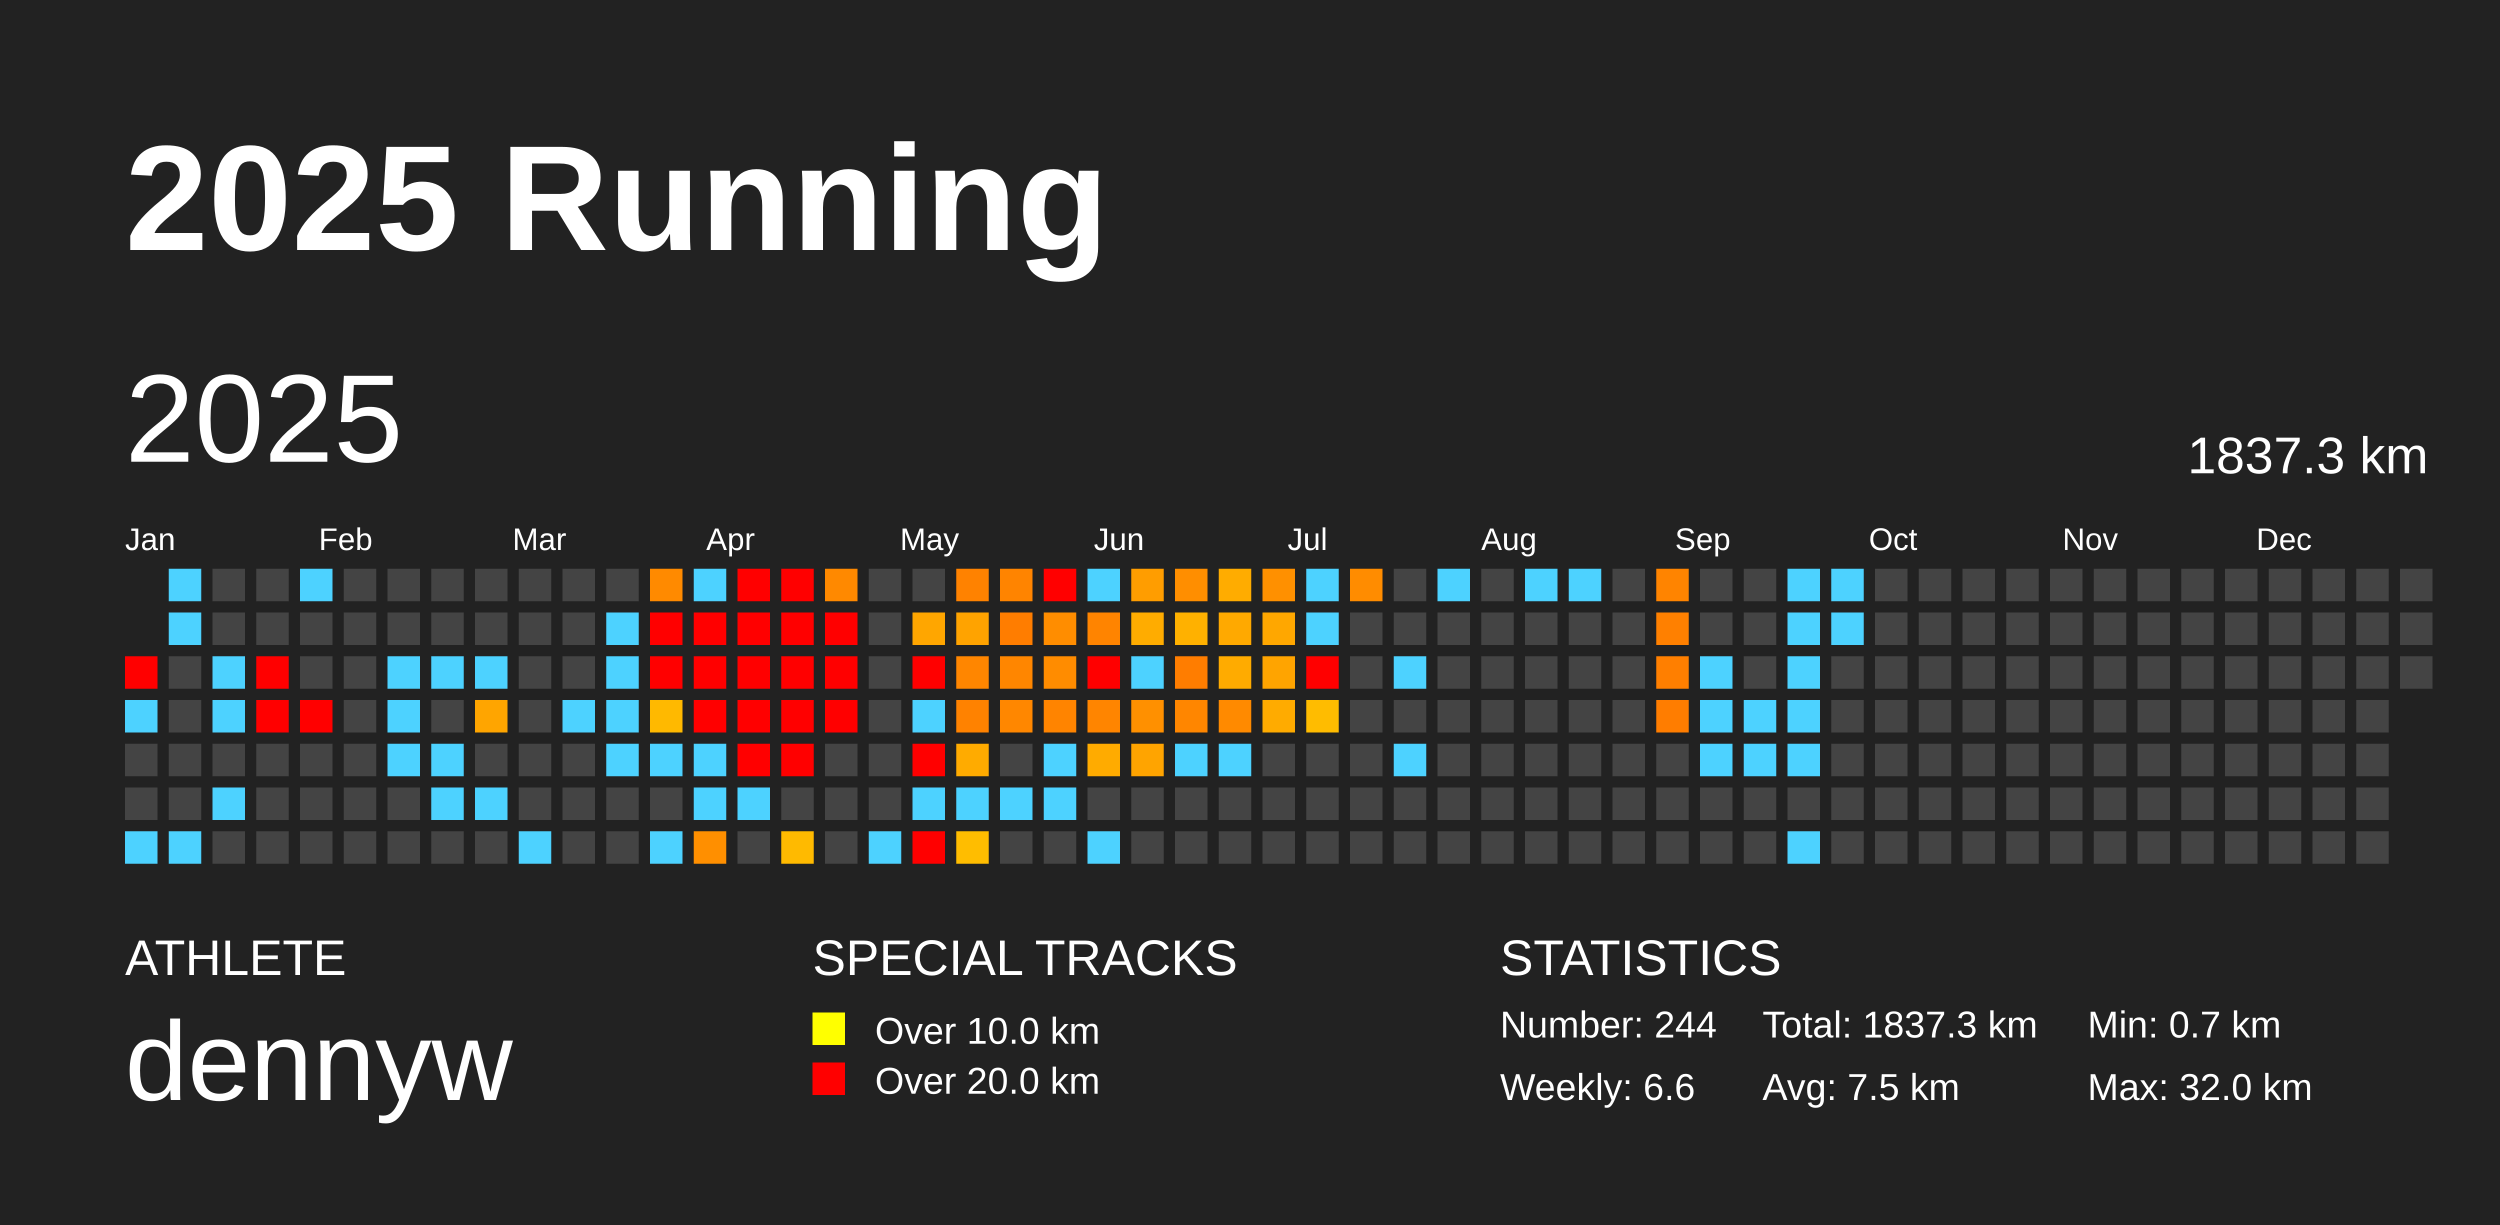
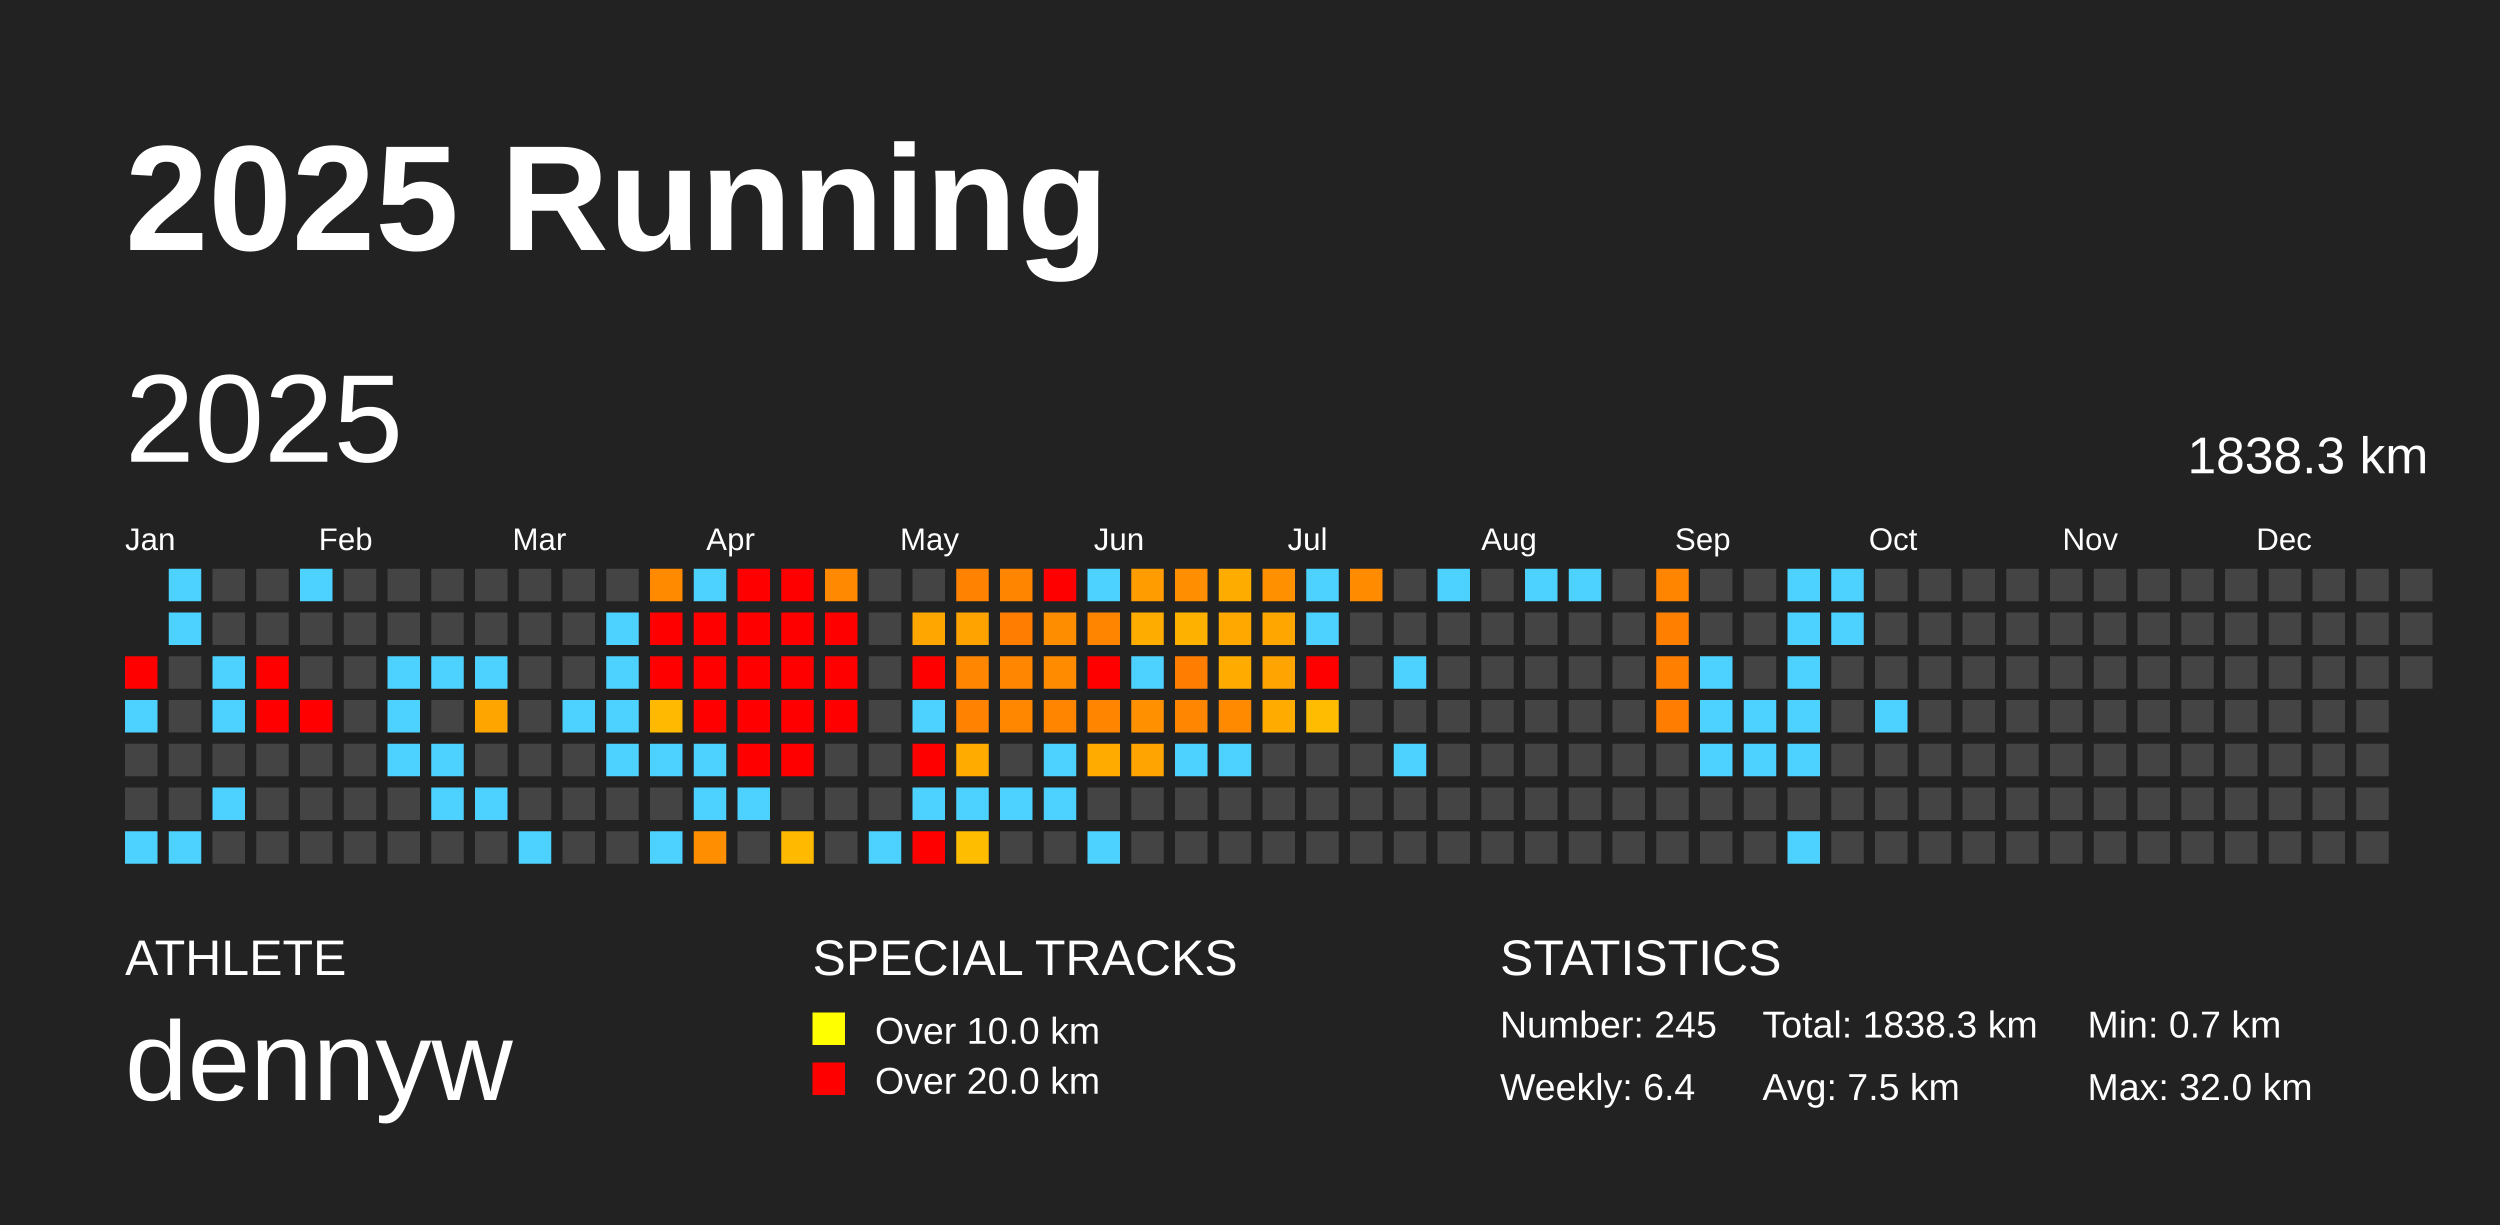
<svg xmlns="http://www.w3.org/2000/svg" baseProfile="full" height="98mm" version="1.1" viewBox="0,0,200,98" width="200mm">
  <defs />
  <rect fill="#222222" height="98" width="200" x="0" y="0" />
  <text fill="#FFFFFF" style="font-size:12px; font-family:Arial; font-weight:bold;" x="10" y="20">2025 Running</text>
  <text fill="#FFFFFF" style="font-size:4px; font-family:Arial" x="10" y="78">ATHLETE</text>
  <text fill="#FFFFFF" style="font-size:9px; font-family:Arial" x="10" y="88">dennyw</text>
  <text fill="#FFFFFF" style="font-size:4px; font-family:Arial" x="65" y="78">SPECIAL TRACKS</text>
  <rect fill="yellow" height="2.6" width="2.6" x="65" y="81" />
  <text fill="#FFFFFF" style="font-size:3px; font-family:Arial" x="70" y="83.5">Over 10.0 km</text>
  <rect fill="red" height="2.6" width="2.6" x="65" y="85" />
  <text fill="#FFFFFF" style="font-size:3px; font-family:Arial" x="70" y="87.5">Over 20.0 km</text>
  <text fill="#FFFFFF" style="font-size:4px; font-family:Arial" x="120" y="78">STATISTICS</text>
-   <text fill="#FFFFFF" style="font-size:3px; font-family:Arial" x="120" y="83">Number: 244</text>
-   <text fill="#FFFFFF" style="font-size:3px; font-family:Arial" x="120" y="88">Weekly: 6.6</text>
-   <text fill="#FFFFFF" style="font-size:3px; font-family:Arial" x="141" y="83">Total: 1837.3 km</text>
+   <text fill="#FFFFFF" style="font-size:3px; font-family:Arial" x="120" y="83">Number: 245</text>
+   <text fill="#FFFFFF" style="font-size:3px; font-family:Arial" x="120" y="88">Weekly: 6.4</text>
+   <text fill="#FFFFFF" style="font-size:3px; font-family:Arial" x="141" y="83">Total: 1838.3 km</text>
  <text fill="#FFFFFF" style="font-size:3px; font-family:Arial" x="141" y="88">Avg: 7.5 km</text>
  <text fill="#FFFFFF" style="font-size:3px; font-family:Arial" x="167" y="83">Min: 0.7 km</text>
  <text fill="#FFFFFF" style="font-size:3px; font-family:Arial" x="167" y="88">Max: 32.0 km</text>
  <text dominant-baseline="hanging" fill="#FFFFFF" style="font-size:10.0px; font-family:Arial;" x="10" y="30">2025</text>
-   <text dominant-baseline="hanging" fill="#FFFFFF" style="font-size:4.125px; font-family:Arial;" x="175" y="35">1837.3 km</text>
+   <text dominant-baseline="hanging" fill="#FFFFFF" style="font-size:4.125px; font-family:Arial;" x="175" y="35">1838.3 km</text>
  <text fill="#FFFFFF" style="font-size:2.5px; font-family:Arial" x="10.0" y="44">Jan</text>
  <text fill="#FFFFFF" style="font-size:2.5px; font-family:Arial" x="25.5" y="44">Feb</text>
  <text fill="#FFFFFF" style="font-size:2.5px; font-family:Arial" x="41.0" y="44">Mar</text>
  <text fill="#FFFFFF" style="font-size:2.5px; font-family:Arial" x="56.5" y="44">Apr</text>
  <text fill="#FFFFFF" style="font-size:2.5px; font-family:Arial" x="72.0" y="44">May</text>
  <text fill="#FFFFFF" style="font-size:2.5px; font-family:Arial" x="87.5" y="44">Jun</text>
  <text fill="#FFFFFF" style="font-size:2.5px; font-family:Arial" x="103.0" y="44">Jul</text>
  <text fill="#FFFFFF" style="font-size:2.5px; font-family:Arial" x="118.5" y="44">Aug</text>
  <text fill="#FFFFFF" style="font-size:2.5px; font-family:Arial" x="134.0" y="44">Sep</text>
  <text fill="#FFFFFF" style="font-size:2.5px; font-family:Arial" x="149.5" y="44">Oct</text>
  <text fill="#FFFFFF" style="font-size:2.5px; font-family:Arial" x="165.0" y="44">Nov</text>
  <text fill="#FFFFFF" style="font-size:2.5px; font-family:Arial" x="180.5" y="44">Dec</text>
  <rect fill="red" height="2.6" width="2.6" x="10.0" y="52.5" />
  <rect fill="#4dd2ff" height="2.6" width="2.6" x="10.0" y="56.0" />
  <rect fill="#444444" height="2.6" width="2.6" x="10.0" y="59.5" />
  <rect fill="#444444" height="2.6" width="2.6" x="10.0" y="63.0" />
  <rect fill="#4dd2ff" height="2.6" width="2.6" x="10.0" y="66.5" />
  <rect fill="#4dd2ff" height="2.6" width="2.6" x="13.5" y="45.5" />
  <rect fill="#4dd2ff" height="2.6" width="2.6" x="13.5" y="49.0" />
  <rect fill="#444444" height="2.6" width="2.6" x="13.5" y="52.5" />
  <rect fill="#444444" height="2.6" width="2.6" x="13.5" y="56.0" />
  <rect fill="#444444" height="2.6" width="2.6" x="13.5" y="59.5" />
  <rect fill="#444444" height="2.6" width="2.6" x="13.5" y="63.0" />
  <rect fill="#4dd2ff" height="2.6" width="2.6" x="13.5" y="66.5" />
  <rect fill="#444444" height="2.6" width="2.6" x="17.0" y="45.5" />
  <rect fill="#444444" height="2.6" width="2.6" x="17.0" y="49.0" />
  <rect fill="#4dd2ff" height="2.6" width="2.6" x="17.0" y="52.5" />
  <rect fill="#4dd2ff" height="2.6" width="2.6" x="17.0" y="56.0" />
  <rect fill="#444444" height="2.6" width="2.6" x="17.0" y="59.5" />
  <rect fill="#4dd2ff" height="2.6" width="2.6" x="17.0" y="63.0" />
  <rect fill="#444444" height="2.6" width="2.6" x="17.0" y="66.5" />
  <rect fill="#444444" height="2.6" width="2.6" x="20.5" y="45.5" />
  <rect fill="#444444" height="2.6" width="2.6" x="20.5" y="49.0" />
  <rect fill="red" height="2.6" width="2.6" x="20.5" y="52.5" />
  <rect fill="red" height="2.6" width="2.6" x="20.5" y="56.0" />
  <rect fill="#444444" height="2.6" width="2.6" x="20.5" y="59.5" />
  <rect fill="#444444" height="2.6" width="2.6" x="20.5" y="63.0" />
  <rect fill="#444444" height="2.6" width="2.6" x="20.5" y="66.5" />
  <rect fill="#4dd2ff" height="2.6" width="2.6" x="24.0" y="45.5" />
  <rect fill="#444444" height="2.6" width="2.6" x="24.0" y="49.0" />
  <rect fill="#444444" height="2.6" width="2.6" x="24.0" y="52.5" />
  <rect fill="red" height="2.6" width="2.6" x="24.0" y="56.0" />
  <rect fill="#444444" height="2.6" width="2.6" x="24.0" y="59.5" />
  <rect fill="#444444" height="2.6" width="2.6" x="24.0" y="63.0" />
  <rect fill="#444444" height="2.6" width="2.6" x="24.0" y="66.5" />
  <rect fill="#444444" height="2.6" width="2.6" x="27.5" y="45.5" />
  <rect fill="#444444" height="2.6" width="2.6" x="27.5" y="49.0" />
  <rect fill="#444444" height="2.6" width="2.6" x="27.5" y="52.5" />
  <rect fill="#444444" height="2.6" width="2.6" x="27.5" y="56.0" />
  <rect fill="#444444" height="2.6" width="2.6" x="27.5" y="59.5" />
  <rect fill="#444444" height="2.6" width="2.6" x="27.5" y="63.0" />
  <rect fill="#444444" height="2.6" width="2.6" x="27.5" y="66.5" />
  <rect fill="#444444" height="2.6" width="2.6" x="31.0" y="45.5" />
  <rect fill="#444444" height="2.6" width="2.6" x="31.0" y="49.0" />
  <rect fill="#4dd2ff" height="2.6" width="2.6" x="31.0" y="52.5" />
  <rect fill="#4dd2ff" height="2.6" width="2.6" x="31.0" y="56.0" />
  <rect fill="#4dd2ff" height="2.6" width="2.6" x="31.0" y="59.5" />
  <rect fill="#444444" height="2.6" width="2.6" x="31.0" y="63.0" />
  <rect fill="#444444" height="2.6" width="2.6" x="31.0" y="66.5" />
  <rect fill="#444444" height="2.6" width="2.6" x="34.5" y="45.5" />
  <rect fill="#444444" height="2.6" width="2.6" x="34.5" y="49.0" />
  <rect fill="#4dd2ff" height="2.6" width="2.6" x="34.5" y="52.5" />
  <rect fill="#444444" height="2.6" width="2.6" x="34.5" y="56.0" />
  <rect fill="#4dd2ff" height="2.6" width="2.6" x="34.5" y="59.5" />
  <rect fill="#4dd2ff" height="2.6" width="2.6" x="34.5" y="63.0" />
  <rect fill="#444444" height="2.6" width="2.6" x="34.5" y="66.5" />
  <rect fill="#444444" height="2.6" width="2.6" x="38.0" y="45.5" />
  <rect fill="#444444" height="2.6" width="2.6" x="38.0" y="49.0" />
  <rect fill="#4dd2ff" height="2.6" width="2.6" x="38.0" y="52.5" />
  <rect fill="#ffa500" height="2.6" width="2.6" x="38.0" y="56.0" />
  <rect fill="#444444" height="2.6" width="2.6" x="38.0" y="59.5" />
  <rect fill="#4dd2ff" height="2.6" width="2.6" x="38.0" y="63.0" />
  <rect fill="#444444" height="2.6" width="2.6" x="38.0" y="66.5" />
  <rect fill="#444444" height="2.6" width="2.6" x="41.5" y="45.5" />
  <rect fill="#444444" height="2.6" width="2.6" x="41.5" y="49.0" />
  <rect fill="#444444" height="2.6" width="2.6" x="41.5" y="52.5" />
  <rect fill="#444444" height="2.6" width="2.6" x="41.5" y="56.0" />
  <rect fill="#444444" height="2.6" width="2.6" x="41.5" y="59.5" />
  <rect fill="#444444" height="2.6" width="2.6" x="41.5" y="63.0" />
  <rect fill="#4dd2ff" height="2.6" width="2.6" x="41.5" y="66.5" />
  <rect fill="#444444" height="2.6" width="2.6" x="45.0" y="45.5" />
  <rect fill="#444444" height="2.6" width="2.6" x="45.0" y="49.0" />
  <rect fill="#444444" height="2.6" width="2.6" x="45.0" y="52.5" />
  <rect fill="#4dd2ff" height="2.6" width="2.6" x="45.0" y="56.0" />
  <rect fill="#444444" height="2.6" width="2.6" x="45.0" y="59.5" />
  <rect fill="#444444" height="2.6" width="2.6" x="45.0" y="63.0" />
  <rect fill="#444444" height="2.6" width="2.6" x="45.0" y="66.5" />
  <rect fill="#444444" height="2.6" width="2.6" x="48.5" y="45.5" />
  <rect fill="#4dd2ff" height="2.6" width="2.6" x="48.5" y="49.0" />
  <rect fill="#4dd2ff" height="2.6" width="2.6" x="48.5" y="52.5" />
  <rect fill="#4dd2ff" height="2.6" width="2.6" x="48.5" y="56.0" />
  <rect fill="#4dd2ff" height="2.6" width="2.6" x="48.5" y="59.5" />
  <rect fill="#444444" height="2.6" width="2.6" x="48.5" y="63.0" />
  <rect fill="#444444" height="2.6" width="2.6" x="48.5" y="66.5" />
  <rect fill="#ff8a00" height="2.6" width="2.6" x="52.0" y="45.5" />
  <rect fill="red" height="2.6" width="2.6" x="52.0" y="49.0" />
  <rect fill="red" height="2.6" width="2.6" x="52.0" y="52.5" />
  <rect fill="#ffb900" height="2.6" width="2.6" x="52.0" y="56.0" />
  <rect fill="#4dd2ff" height="2.6" width="2.6" x="52.0" y="59.5" />
  <rect fill="#444444" height="2.6" width="2.6" x="52.0" y="63.0" />
  <rect fill="#4dd2ff" height="2.6" width="2.6" x="52.0" y="66.5" />
  <rect fill="#4dd2ff" height="2.6" width="2.6" x="55.5" y="45.5" />
  <rect fill="red" height="2.6" width="2.6" x="55.5" y="49.0" />
  <rect fill="red" height="2.6" width="2.6" x="55.5" y="52.5" />
  <rect fill="red" height="2.6" width="2.6" x="55.5" y="56.0" />
  <rect fill="#4dd2ff" height="2.6" width="2.6" x="55.5" y="59.5" />
  <rect fill="#4dd2ff" height="2.6" width="2.6" x="55.5" y="63.0" />
  <rect fill="#ff8f00" height="2.6" width="2.6" x="55.5" y="66.5" />
  <rect fill="red" height="2.6" width="2.6" x="59.0" y="45.5" />
  <rect fill="red" height="2.6" width="2.6" x="59.0" y="49.0" />
  <rect fill="red" height="2.6" width="2.6" x="59.0" y="52.5" />
  <rect fill="red" height="2.6" width="2.6" x="59.0" y="56.0" />
  <rect fill="red" height="2.6" width="2.6" x="59.0" y="59.5" />
  <rect fill="#4dd2ff" height="2.6" width="2.6" x="59.0" y="63.0" />
  <rect fill="#444444" height="2.6" width="2.6" x="59.0" y="66.5" />
  <rect fill="red" height="2.6" width="2.6" x="62.5" y="45.5" />
  <rect fill="red" height="2.6" width="2.6" x="62.5" y="49.0" />
  <rect fill="red" height="2.6" width="2.6" x="62.5" y="52.5" />
  <rect fill="red" height="2.6" width="2.6" x="62.5" y="56.0" />
  <rect fill="red" height="2.6" width="2.6" x="62.5" y="59.5" />
  <rect fill="#444444" height="2.6" width="2.6" x="62.5" y="63.0" />
  <rect fill="#ffba00" height="2.6" width="2.6" x="62.5" y="66.5" />
  <rect fill="#ff8900" height="2.6" width="2.6" x="66.0" y="45.5" />
  <rect fill="red" height="2.6" width="2.6" x="66.0" y="49.0" />
  <rect fill="red" height="2.6" width="2.6" x="66.0" y="52.5" />
  <rect fill="red" height="2.6" width="2.6" x="66.0" y="56.0" />
  <rect fill="#444444" height="2.6" width="2.6" x="66.0" y="59.5" />
  <rect fill="#444444" height="2.6" width="2.6" x="66.0" y="63.0" />
  <rect fill="#444444" height="2.6" width="2.6" x="66.0" y="66.5" />
  <rect fill="#444444" height="2.6" width="2.6" x="69.5" y="45.5" />
  <rect fill="#444444" height="2.6" width="2.6" x="69.5" y="49.0" />
  <rect fill="#444444" height="2.6" width="2.6" x="69.5" y="52.5" />
  <rect fill="#444444" height="2.6" width="2.6" x="69.5" y="56.0" />
  <rect fill="#444444" height="2.6" width="2.6" x="69.5" y="59.5" />
  <rect fill="#444444" height="2.6" width="2.6" x="69.5" y="63.0" />
  <rect fill="#4dd2ff" height="2.6" width="2.6" x="69.5" y="66.5" />
  <rect fill="#444444" height="2.6" width="2.6" x="73.0" y="45.5" />
  <rect fill="#ffa600" height="2.6" width="2.6" x="73.0" y="49.0" />
  <rect fill="red" height="2.6" width="2.6" x="73.0" y="52.5" />
  <rect fill="#4dd2ff" height="2.6" width="2.6" x="73.0" y="56.0" />
  <rect fill="red" height="2.6" width="2.6" x="73.0" y="59.5" />
  <rect fill="#4dd2ff" height="2.6" width="2.6" x="73.0" y="63.0" />
  <rect fill="red" height="2.6" width="2.6" x="73.0" y="66.5" />
  <rect fill="#ff8200" height="2.6" width="2.6" x="76.5" y="45.5" />
  <rect fill="#ffa300" height="2.6" width="2.6" x="76.5" y="49.0" />
  <rect fill="#ff8600" height="2.6" width="2.6" x="76.5" y="52.5" />
  <rect fill="#ff8200" height="2.6" width="2.6" x="76.5" y="56.0" />
  <rect fill="#ffab00" height="2.6" width="2.6" x="76.5" y="59.5" />
  <rect fill="#4dd2ff" height="2.6" width="2.6" x="76.5" y="63.0" />
  <rect fill="#ffbd00" height="2.6" width="2.6" x="76.5" y="66.5" />
  <rect fill="#ff8400" height="2.6" width="2.6" x="80.0" y="45.5" />
  <rect fill="#ff7d00" height="2.6" width="2.6" x="80.0" y="49.0" />
  <rect fill="#ff8600" height="2.6" width="2.6" x="80.0" y="52.5" />
  <rect fill="#ff8700" height="2.6" width="2.6" x="80.0" y="56.0" />
  <rect fill="#444444" height="2.6" width="2.6" x="80.0" y="59.5" />
  <rect fill="#4dd2ff" height="2.6" width="2.6" x="80.0" y="63.0" />
  <rect fill="#444444" height="2.6" width="2.6" x="80.0" y="66.5" />
  <rect fill="red" height="2.6" width="2.6" x="83.5" y="45.5" />
  <rect fill="#ff8d00" height="2.6" width="2.6" x="83.5" y="49.0" />
  <rect fill="#ff8c00" height="2.6" width="2.6" x="83.5" y="52.5" />
  <rect fill="#ff8400" height="2.6" width="2.6" x="83.5" y="56.0" />
  <rect fill="#4dd2ff" height="2.6" width="2.6" x="83.5" y="59.5" />
  <rect fill="#4dd2ff" height="2.6" width="2.6" x="83.5" y="63.0" />
  <rect fill="#444444" height="2.6" width="2.6" x="83.5" y="66.5" />
  <rect fill="#4dd2ff" height="2.6" width="2.6" x="87.0" y="45.5" />
  <rect fill="#ff8400" height="2.6" width="2.6" x="87.0" y="49.0" />
  <rect fill="red" height="2.6" width="2.6" x="87.0" y="52.5" />
  <rect fill="#ff8500" height="2.6" width="2.6" x="87.0" y="56.0" />
  <rect fill="#ffab00" height="2.6" width="2.6" x="87.0" y="59.5" />
  <rect fill="#444444" height="2.6" width="2.6" x="87.0" y="63.0" />
  <rect fill="#4dd2ff" height="2.6" width="2.6" x="87.0" y="66.5" />
  <rect fill="#ff9d00" height="2.6" width="2.6" x="90.5" y="45.5" />
  <rect fill="#ffac00" height="2.6" width="2.6" x="90.5" y="49.0" />
  <rect fill="#4dd2ff" height="2.6" width="2.6" x="90.5" y="52.5" />
  <rect fill="#ff9000" height="2.6" width="2.6" x="90.5" y="56.0" />
  <rect fill="#ffa400" height="2.6" width="2.6" x="90.5" y="59.5" />
  <rect fill="#444444" height="2.6" width="2.6" x="90.5" y="63.0" />
  <rect fill="#444444" height="2.6" width="2.6" x="90.5" y="66.5" />
  <rect fill="#ff8e00" height="2.6" width="2.6" x="94.0" y="45.5" />
  <rect fill="#ffb100" height="2.6" width="2.6" x="94.0" y="49.0" />
  <rect fill="#ff7d00" height="2.6" width="2.6" x="94.0" y="52.5" />
  <rect fill="#ff8600" height="2.6" width="2.6" x="94.0" y="56.0" />
  <rect fill="#4dd2ff" height="2.6" width="2.6" x="94.0" y="59.5" />
  <rect fill="#444444" height="2.6" width="2.6" x="94.0" y="63.0" />
  <rect fill="#444444" height="2.6" width="2.6" x="94.0" y="66.5" />
  <rect fill="#ffac00" height="2.6" width="2.6" x="97.5" y="45.5" />
  <rect fill="#ffa900" height="2.6" width="2.6" x="97.5" y="49.0" />
  <rect fill="#ffab00" height="2.6" width="2.6" x="97.5" y="52.5" />
  <rect fill="#ff8a00" height="2.6" width="2.6" x="97.5" y="56.0" />
  <rect fill="#4dd2ff" height="2.6" width="2.6" x="97.5" y="59.5" />
  <rect fill="#444444" height="2.6" width="2.6" x="97.5" y="63.0" />
  <rect fill="#444444" height="2.6" width="2.6" x="97.5" y="66.5" />
  <rect fill="#ff9000" height="2.6" width="2.6" x="101.0" y="45.5" />
  <rect fill="#ffa700" height="2.6" width="2.6" x="101.0" y="49.0" />
  <rect fill="#ffa400" height="2.6" width="2.6" x="101.0" y="52.5" />
  <rect fill="#ffab00" height="2.6" width="2.6" x="101.0" y="56.0" />
  <rect fill="#444444" height="2.6" width="2.6" x="101.0" y="59.5" />
  <rect fill="#444444" height="2.6" width="2.6" x="101.0" y="63.0" />
  <rect fill="#444444" height="2.6" width="2.6" x="101.0" y="66.5" />
  <rect fill="#4dd2ff" height="2.6" width="2.6" x="104.5" y="45.5" />
  <rect fill="#4dd2ff" height="2.6" width="2.6" x="104.5" y="49.0" />
  <rect fill="red" height="2.6" width="2.6" x="104.5" y="52.5" />
  <rect fill="#ffbc00" height="2.6" width="2.6" x="104.5" y="56.0" />
  <rect fill="#444444" height="2.6" width="2.6" x="104.5" y="59.5" />
  <rect fill="#444444" height="2.6" width="2.6" x="104.5" y="63.0" />
  <rect fill="#444444" height="2.6" width="2.6" x="104.5" y="66.5" />
  <rect fill="#ff8c00" height="2.6" width="2.6" x="108.0" y="45.5" />
  <rect fill="#444444" height="2.6" width="2.6" x="108.0" y="49.0" />
  <rect fill="#444444" height="2.6" width="2.6" x="108.0" y="52.5" />
  <rect fill="#444444" height="2.6" width="2.6" x="108.0" y="56.0" />
  <rect fill="#444444" height="2.6" width="2.6" x="108.0" y="59.5" />
  <rect fill="#444444" height="2.6" width="2.6" x="108.0" y="63.0" />
  <rect fill="#444444" height="2.6" width="2.6" x="108.0" y="66.5" />
  <rect fill="#444444" height="2.6" width="2.6" x="111.5" y="45.5" />
  <rect fill="#444444" height="2.6" width="2.6" x="111.5" y="49.0" />
  <rect fill="#4dd2ff" height="2.6" width="2.6" x="111.5" y="52.5" />
  <rect fill="#444444" height="2.6" width="2.6" x="111.5" y="56.0" />
  <rect fill="#4dd2ff" height="2.6" width="2.6" x="111.5" y="59.5" />
  <rect fill="#444444" height="2.6" width="2.6" x="111.5" y="63.0" />
  <rect fill="#444444" height="2.6" width="2.6" x="111.5" y="66.5" />
  <rect fill="#4dd2ff" height="2.6" width="2.6" x="115.0" y="45.5" />
  <rect fill="#444444" height="2.6" width="2.6" x="115.0" y="49.0" />
  <rect fill="#444444" height="2.6" width="2.6" x="115.0" y="52.5" />
  <rect fill="#444444" height="2.6" width="2.6" x="115.0" y="56.0" />
  <rect fill="#444444" height="2.6" width="2.6" x="115.0" y="59.5" />
  <rect fill="#444444" height="2.6" width="2.6" x="115.0" y="63.0" />
  <rect fill="#444444" height="2.6" width="2.6" x="115.0" y="66.5" />
  <rect fill="#444444" height="2.6" width="2.6" x="118.5" y="45.5" />
  <rect fill="#444444" height="2.6" width="2.6" x="118.5" y="49.0" />
  <rect fill="#444444" height="2.6" width="2.6" x="118.5" y="52.5" />
  <rect fill="#444444" height="2.6" width="2.6" x="118.5" y="56.0" />
  <rect fill="#444444" height="2.6" width="2.6" x="118.5" y="59.5" />
  <rect fill="#444444" height="2.6" width="2.6" x="118.5" y="63.0" />
  <rect fill="#444444" height="2.6" width="2.6" x="118.5" y="66.5" />
  <rect fill="#4dd2ff" height="2.6" width="2.6" x="122.0" y="45.5" />
  <rect fill="#444444" height="2.6" width="2.6" x="122.0" y="49.0" />
  <rect fill="#444444" height="2.6" width="2.6" x="122.0" y="52.5" />
  <rect fill="#444444" height="2.6" width="2.6" x="122.0" y="56.0" />
  <rect fill="#444444" height="2.6" width="2.6" x="122.0" y="59.5" />
  <rect fill="#444444" height="2.6" width="2.6" x="122.0" y="63.0" />
  <rect fill="#444444" height="2.6" width="2.6" x="122.0" y="66.5" />
  <rect fill="#4dd2ff" height="2.6" width="2.6" x="125.5" y="45.5" />
  <rect fill="#444444" height="2.6" width="2.6" x="125.5" y="49.0" />
  <rect fill="#444444" height="2.6" width="2.6" x="125.5" y="52.5" />
  <rect fill="#444444" height="2.6" width="2.6" x="125.5" y="56.0" />
  <rect fill="#444444" height="2.6" width="2.6" x="125.5" y="59.5" />
  <rect fill="#444444" height="2.6" width="2.6" x="125.5" y="63.0" />
  <rect fill="#444444" height="2.6" width="2.6" x="125.5" y="66.5" />
  <rect fill="#444444" height="2.6" width="2.6" x="129.0" y="45.5" />
  <rect fill="#444444" height="2.6" width="2.6" x="129.0" y="49.0" />
  <rect fill="#444444" height="2.6" width="2.6" x="129.0" y="52.5" />
  <rect fill="#444444" height="2.6" width="2.6" x="129.0" y="56.0" />
  <rect fill="#444444" height="2.6" width="2.6" x="129.0" y="59.5" />
  <rect fill="#444444" height="2.6" width="2.6" x="129.0" y="63.0" />
  <rect fill="#444444" height="2.6" width="2.6" x="129.0" y="66.5" />
  <rect fill="#ff8400" height="2.6" width="2.6" x="132.5" y="45.5" />
  <rect fill="#ff8000" height="2.6" width="2.6" x="132.5" y="49.0" />
  <rect fill="#ff7f00" height="2.6" width="2.6" x="132.5" y="52.5" />
  <rect fill="#ff7d00" height="2.6" width="2.6" x="132.5" y="56.0" />
  <rect fill="#444444" height="2.6" width="2.6" x="132.5" y="59.5" />
  <rect fill="#444444" height="2.6" width="2.6" x="132.5" y="63.0" />
  <rect fill="#444444" height="2.6" width="2.6" x="132.5" y="66.5" />
  <rect fill="#444444" height="2.6" width="2.6" x="136.0" y="45.5" />
  <rect fill="#444444" height="2.6" width="2.6" x="136.0" y="49.0" />
  <rect fill="#4dd2ff" height="2.6" width="2.6" x="136.0" y="52.5" />
  <rect fill="#4dd2ff" height="2.6" width="2.6" x="136.0" y="56.0" />
  <rect fill="#4dd2ff" height="2.6" width="2.6" x="136.0" y="59.5" />
  <rect fill="#444444" height="2.6" width="2.6" x="136.0" y="63.0" />
  <rect fill="#444444" height="2.6" width="2.6" x="136.0" y="66.5" />
  <rect fill="#444444" height="2.6" width="2.6" x="139.5" y="45.5" />
  <rect fill="#444444" height="2.6" width="2.6" x="139.5" y="49.0" />
  <rect fill="#444444" height="2.6" width="2.6" x="139.5" y="52.5" />
  <rect fill="#4dd2ff" height="2.6" width="2.6" x="139.5" y="56.0" />
  <rect fill="#4dd2ff" height="2.6" width="2.6" x="139.5" y="59.5" />
  <rect fill="#444444" height="2.6" width="2.6" x="139.5" y="63.0" />
  <rect fill="#444444" height="2.6" width="2.6" x="139.5" y="66.5" />
  <rect fill="#4dd2ff" height="2.6" width="2.6" x="143.0" y="45.5" />
  <rect fill="#4dd2ff" height="2.6" width="2.6" x="143.0" y="49.0" />
  <rect fill="#4dd2ff" height="2.6" width="2.6" x="143.0" y="52.5" />
  <rect fill="#4dd2ff" height="2.6" width="2.6" x="143.0" y="56.0" />
  <rect fill="#4dd2ff" height="2.6" width="2.6" x="143.0" y="59.5" />
  <rect fill="#444444" height="2.6" width="2.6" x="143.0" y="63.0" />
  <rect fill="#4dd2ff" height="2.6" width="2.6" x="143.0" y="66.5" />
  <rect fill="#4dd2ff" height="2.6" width="2.6" x="146.5" y="45.5" />
  <rect fill="#4dd2ff" height="2.6" width="2.6" x="146.5" y="49.0" />
  <rect fill="#444444" height="2.6" width="2.6" x="146.5" y="52.5" />
  <rect fill="#444444" height="2.6" width="2.6" x="146.5" y="56.0" />
  <rect fill="#444444" height="2.6" width="2.6" x="146.5" y="59.5" />
  <rect fill="#444444" height="2.6" width="2.6" x="146.5" y="63.0" />
  <rect fill="#444444" height="2.6" width="2.6" x="146.5" y="66.5" />
  <rect fill="#444444" height="2.6" width="2.6" x="150.0" y="45.5" />
  <rect fill="#444444" height="2.6" width="2.6" x="150.0" y="49.0" />
  <rect fill="#444444" height="2.6" width="2.6" x="150.0" y="52.5" />
-   <rect fill="#444444" height="2.6" width="2.6" x="150.0" y="56.0" />
+   <rect fill="#4dd2ff" height="2.6" width="2.6" x="150.0" y="56.0" />
  <rect fill="#444444" height="2.6" width="2.6" x="150.0" y="59.5" />
  <rect fill="#444444" height="2.6" width="2.6" x="150.0" y="63.0" />
  <rect fill="#444444" height="2.6" width="2.6" x="150.0" y="66.5" />
  <rect fill="#444444" height="2.6" width="2.6" x="153.5" y="45.5" />
  <rect fill="#444444" height="2.6" width="2.6" x="153.5" y="49.0" />
  <rect fill="#444444" height="2.6" width="2.6" x="153.5" y="52.5" />
  <rect fill="#444444" height="2.6" width="2.6" x="153.5" y="56.0" />
  <rect fill="#444444" height="2.6" width="2.6" x="153.5" y="59.5" />
  <rect fill="#444444" height="2.6" width="2.6" x="153.5" y="63.0" />
  <rect fill="#444444" height="2.6" width="2.6" x="153.5" y="66.5" />
  <rect fill="#444444" height="2.6" width="2.6" x="157.0" y="45.5" />
  <rect fill="#444444" height="2.6" width="2.6" x="157.0" y="49.0" />
  <rect fill="#444444" height="2.6" width="2.6" x="157.0" y="52.5" />
  <rect fill="#444444" height="2.6" width="2.6" x="157.0" y="56.0" />
  <rect fill="#444444" height="2.6" width="2.6" x="157.0" y="59.5" />
  <rect fill="#444444" height="2.6" width="2.6" x="157.0" y="63.0" />
  <rect fill="#444444" height="2.6" width="2.6" x="157.0" y="66.5" />
  <rect fill="#444444" height="2.6" width="2.6" x="160.5" y="45.5" />
  <rect fill="#444444" height="2.6" width="2.6" x="160.5" y="49.0" />
  <rect fill="#444444" height="2.6" width="2.6" x="160.5" y="52.5" />
  <rect fill="#444444" height="2.6" width="2.6" x="160.5" y="56.0" />
  <rect fill="#444444" height="2.6" width="2.6" x="160.5" y="59.5" />
  <rect fill="#444444" height="2.6" width="2.6" x="160.5" y="63.0" />
  <rect fill="#444444" height="2.6" width="2.6" x="160.5" y="66.5" />
  <rect fill="#444444" height="2.6" width="2.6" x="164.0" y="45.5" />
  <rect fill="#444444" height="2.6" width="2.6" x="164.0" y="49.0" />
  <rect fill="#444444" height="2.6" width="2.6" x="164.0" y="52.5" />
  <rect fill="#444444" height="2.6" width="2.6" x="164.0" y="56.0" />
  <rect fill="#444444" height="2.6" width="2.6" x="164.0" y="59.5" />
  <rect fill="#444444" height="2.6" width="2.6" x="164.0" y="63.0" />
  <rect fill="#444444" height="2.6" width="2.6" x="164.0" y="66.5" />
  <rect fill="#444444" height="2.6" width="2.6" x="167.5" y="45.5" />
  <rect fill="#444444" height="2.6" width="2.6" x="167.5" y="49.0" />
  <rect fill="#444444" height="2.6" width="2.6" x="167.5" y="52.5" />
  <rect fill="#444444" height="2.6" width="2.6" x="167.5" y="56.0" />
  <rect fill="#444444" height="2.6" width="2.6" x="167.5" y="59.5" />
  <rect fill="#444444" height="2.6" width="2.6" x="167.5" y="63.0" />
  <rect fill="#444444" height="2.6" width="2.6" x="167.5" y="66.5" />
  <rect fill="#444444" height="2.6" width="2.6" x="171.0" y="45.5" />
  <rect fill="#444444" height="2.6" width="2.6" x="171.0" y="49.0" />
  <rect fill="#444444" height="2.6" width="2.6" x="171.0" y="52.5" />
  <rect fill="#444444" height="2.6" width="2.6" x="171.0" y="56.0" />
  <rect fill="#444444" height="2.6" width="2.6" x="171.0" y="59.5" />
  <rect fill="#444444" height="2.6" width="2.6" x="171.0" y="63.0" />
  <rect fill="#444444" height="2.6" width="2.6" x="171.0" y="66.5" />
  <rect fill="#444444" height="2.6" width="2.6" x="174.5" y="45.5" />
  <rect fill="#444444" height="2.6" width="2.6" x="174.5" y="49.0" />
  <rect fill="#444444" height="2.6" width="2.6" x="174.5" y="52.5" />
  <rect fill="#444444" height="2.6" width="2.6" x="174.5" y="56.0" />
  <rect fill="#444444" height="2.6" width="2.6" x="174.5" y="59.5" />
  <rect fill="#444444" height="2.6" width="2.6" x="174.5" y="63.0" />
  <rect fill="#444444" height="2.6" width="2.6" x="174.5" y="66.5" />
  <rect fill="#444444" height="2.6" width="2.6" x="178.0" y="45.5" />
  <rect fill="#444444" height="2.6" width="2.6" x="178.0" y="49.0" />
  <rect fill="#444444" height="2.6" width="2.6" x="178.0" y="52.5" />
  <rect fill="#444444" height="2.6" width="2.6" x="178.0" y="56.0" />
  <rect fill="#444444" height="2.6" width="2.6" x="178.0" y="59.5" />
  <rect fill="#444444" height="2.6" width="2.6" x="178.0" y="63.0" />
  <rect fill="#444444" height="2.6" width="2.6" x="178.0" y="66.5" />
  <rect fill="#444444" height="2.6" width="2.6" x="181.5" y="45.5" />
  <rect fill="#444444" height="2.6" width="2.6" x="181.5" y="49.0" />
  <rect fill="#444444" height="2.6" width="2.6" x="181.5" y="52.5" />
  <rect fill="#444444" height="2.6" width="2.6" x="181.5" y="56.0" />
  <rect fill="#444444" height="2.6" width="2.6" x="181.5" y="59.5" />
  <rect fill="#444444" height="2.6" width="2.6" x="181.5" y="63.0" />
  <rect fill="#444444" height="2.6" width="2.6" x="181.5" y="66.5" />
  <rect fill="#444444" height="2.6" width="2.6" x="185.0" y="45.5" />
  <rect fill="#444444" height="2.6" width="2.6" x="185.0" y="49.0" />
  <rect fill="#444444" height="2.6" width="2.6" x="185.0" y="52.5" />
  <rect fill="#444444" height="2.6" width="2.6" x="185.0" y="56.0" />
  <rect fill="#444444" height="2.6" width="2.6" x="185.0" y="59.5" />
  <rect fill="#444444" height="2.6" width="2.6" x="185.0" y="63.0" />
  <rect fill="#444444" height="2.6" width="2.6" x="185.0" y="66.5" />
  <rect fill="#444444" height="2.6" width="2.6" x="188.5" y="45.5" />
  <rect fill="#444444" height="2.6" width="2.6" x="188.5" y="49.0" />
  <rect fill="#444444" height="2.6" width="2.6" x="188.5" y="52.5" />
  <rect fill="#444444" height="2.6" width="2.6" x="188.5" y="56.0" />
  <rect fill="#444444" height="2.6" width="2.6" x="188.5" y="59.5" />
  <rect fill="#444444" height="2.6" width="2.6" x="188.5" y="63.0" />
  <rect fill="#444444" height="2.6" width="2.6" x="188.5" y="66.5" />
  <rect fill="#444444" height="2.6" width="2.6" x="192.0" y="45.5" />
  <rect fill="#444444" height="2.6" width="2.6" x="192.0" y="49.0" />
  <rect fill="#444444" height="2.6" width="2.6" x="192.0" y="52.5" />
</svg>
